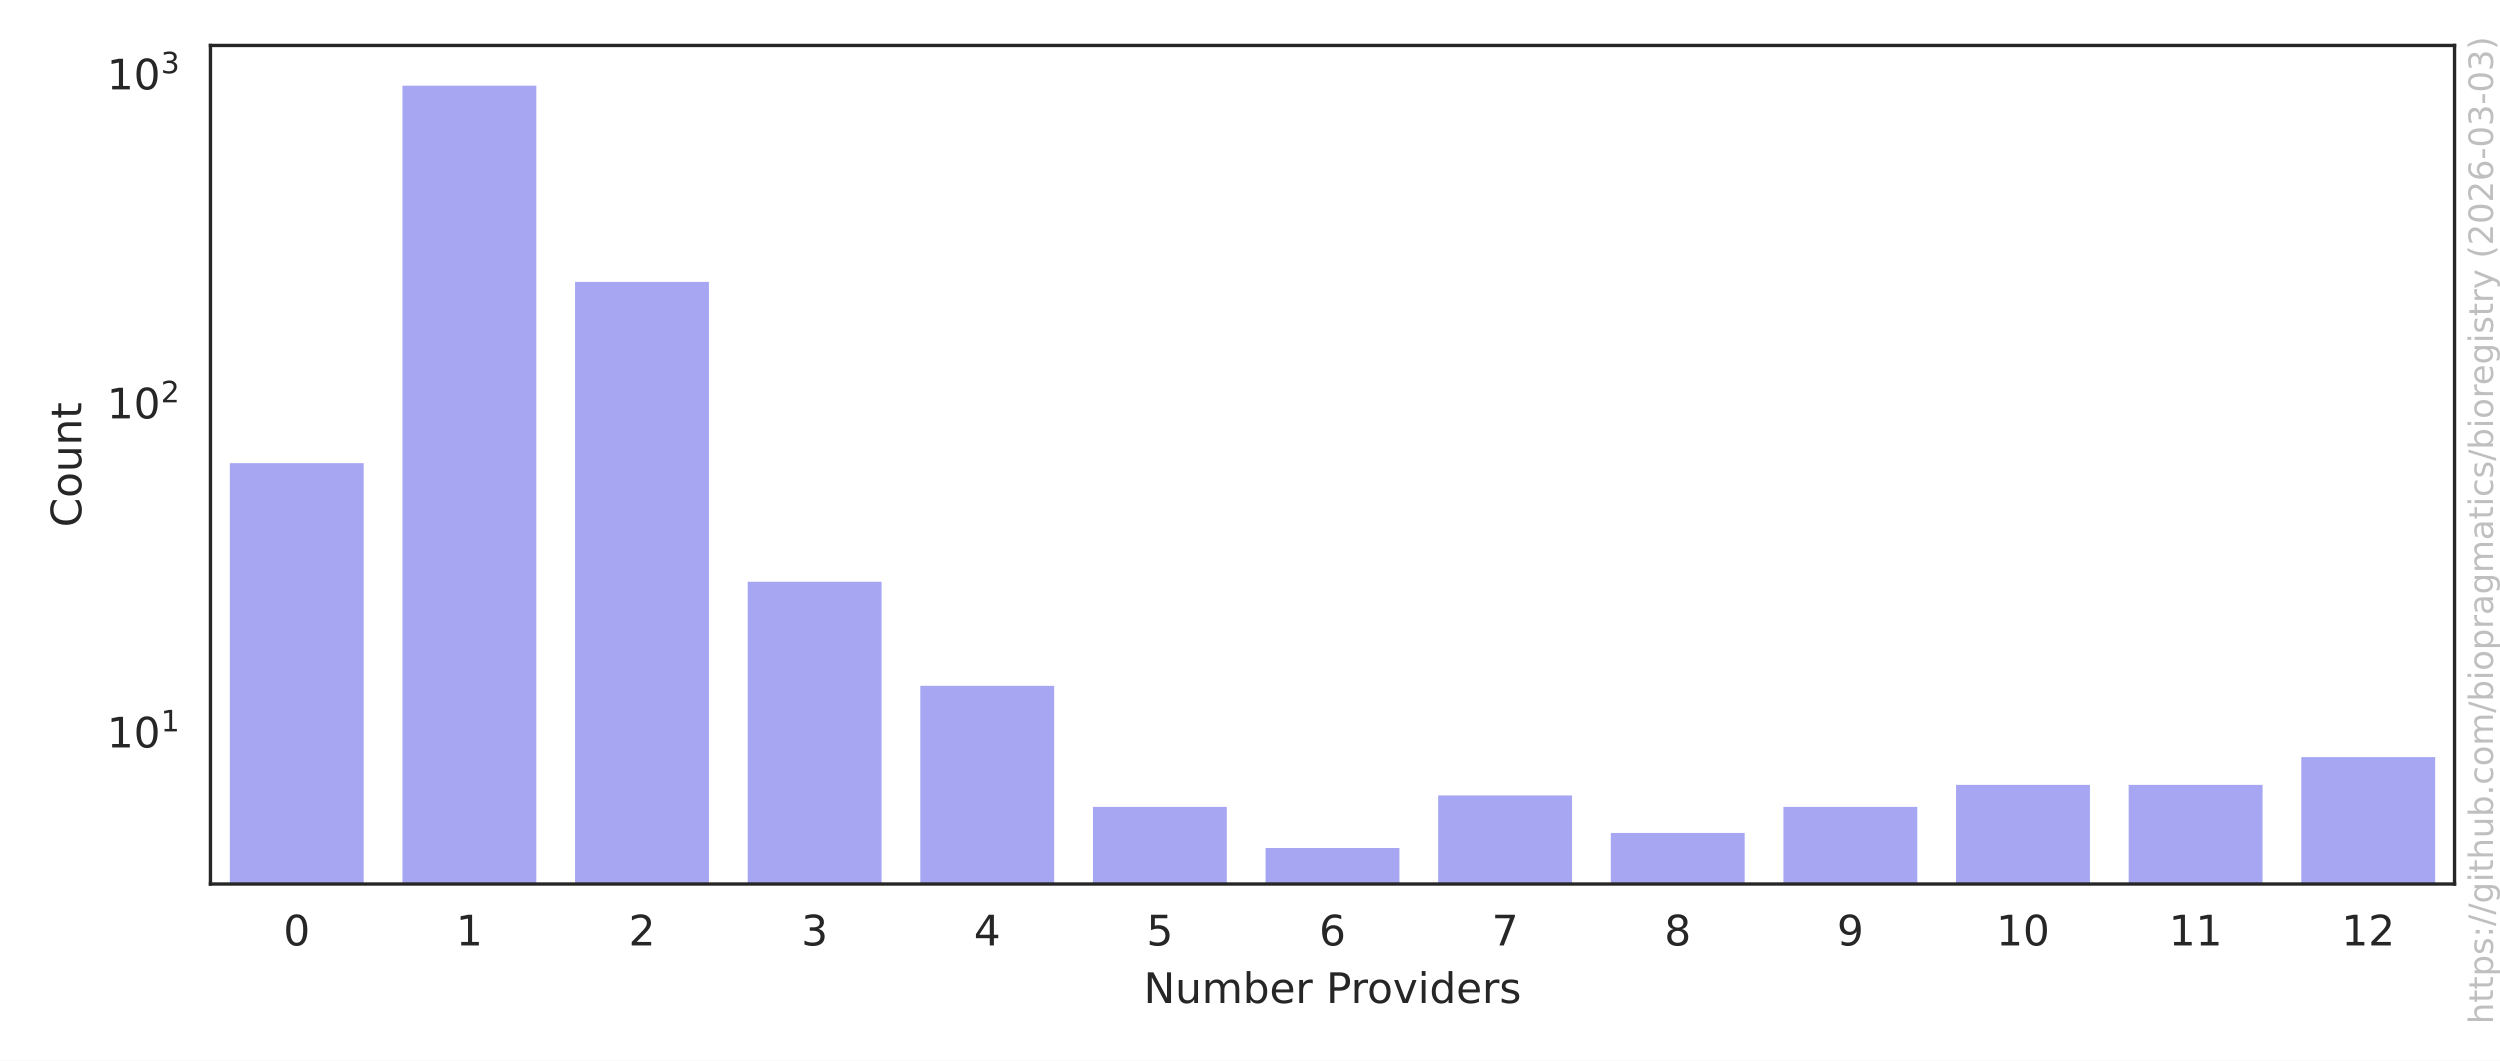
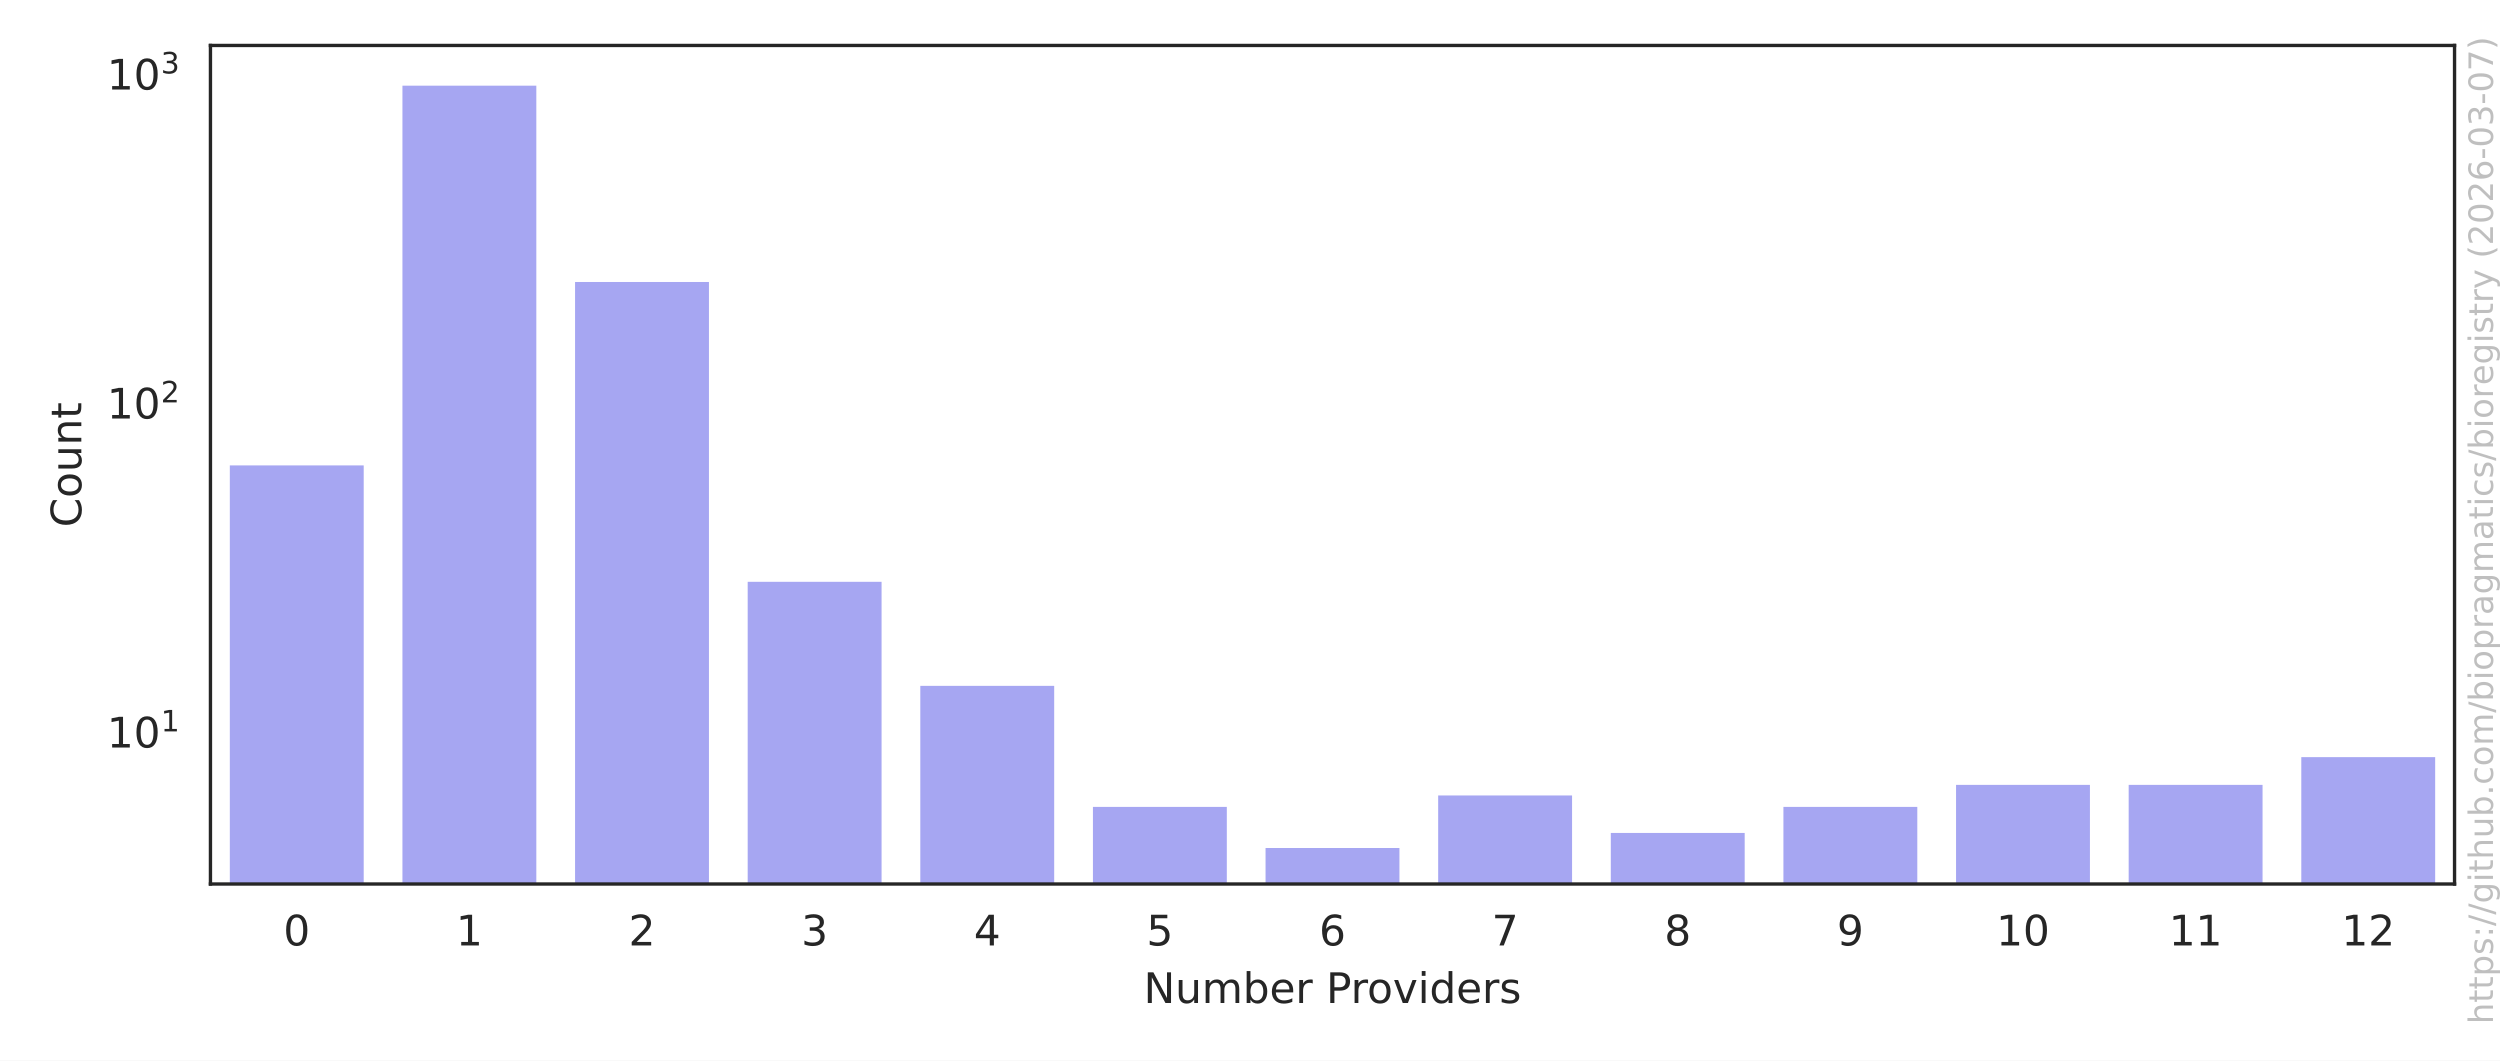
<svg xmlns="http://www.w3.org/2000/svg" xmlns:xlink="http://www.w3.org/1999/xlink" width="594pt" height="252pt" viewBox="0 0 594 252" version="1.1">
  <defs>
    <style type="text/css">*{stroke-linejoin: round; stroke-linecap: butt}</style>
  </defs>
  <g id="figure_1">
    <g id="patch_1">
      <path d="M 0 252  L 594 252  L 594 0  L 0 0  z " style="fill: #ffffff" />
    </g>
    <g id="axes_1">
      <g id="patch_2">
        <path d="M 50.003 210.04  L 583.2 210.04  L 583.2 10.8  L 50.003 10.8  z " style="fill: #ffffff" />
      </g>
      <g id="matplotlib.axis_1">
        <g id="xtick_1">
          <g id="text_1">
            <g style="fill: #262626" transform="translate(67.32902 224.6384) scale(0.1 -0.1)">
              <defs>
                <path id="DejaVuSans-30" d="M 2034 4250  Q 1547 4250 1301 3770  Q 1056 3291 1056 2328  Q 1056 1369 1301 889  Q 1547 409 2034 409  Q 2525 409 2770 889  Q 3016 1369 3016 2328  Q 3016 3291 2770 3770  Q 2525 4250 2034 4250  z M 2034 4750  Q 2819 4750 3233 4129  Q 3647 3509 3647 2328  Q 3647 1150 3233 529  Q 2819 -91 2034 -91  Q 1250 -91 836 529  Q 422 1150 422 2328  Q 422 3509 836 4129  Q 1250 4750 2034 4750  z " transform="scale(0.015625)" />
              </defs>
              <use xlink:href="#DejaVuSans-30" />
            </g>
          </g>
        </g>
        <g id="xtick_2">
          <g id="text_2">
            <g style="fill: #262626" transform="translate(108.3442 224.6384) scale(0.1 -0.1)">
              <defs>
                <path id="DejaVuSans-31" d="M 794 531  L 1825 531  L 1825 4091  L 703 3866  L 703 4441  L 1819 4666  L 2450 4666  L 2450 531  L 3481 531  L 3481 0  L 794 0  L 794 531  z " transform="scale(0.015625)" />
              </defs>
              <use xlink:href="#DejaVuSans-31" />
            </g>
          </g>
        </g>
        <g id="xtick_3">
          <g id="text_3">
            <g style="fill: #262626" transform="translate(149.3594 224.6384) scale(0.1 -0.1)">
              <defs>
                <path id="DejaVuSans-32" d="M 1228 531  L 3431 531  L 3431 0  L 469 0  L 469 531  Q 828 903 1448 1529  Q 2069 2156 2228 2338  Q 2531 2678 2651 2914  Q 2772 3150 2772 3378  Q 2772 3750 2511 3984  Q 2250 4219 1831 4219  Q 1534 4219 1204 4116  Q 875 4013 500 3803  L 500 4441  Q 881 4594 1212 4672  Q 1544 4750 1819 4750  Q 2544 4750 2975 4387  Q 3406 4025 3406 3419  Q 3406 3131 3298 2873  Q 3191 2616 2906 2266  Q 2828 2175 2409 1742  Q 1991 1309 1228 531  z " transform="scale(0.015625)" />
              </defs>
              <use xlink:href="#DejaVuSans-32" />
            </g>
          </g>
        </g>
        <g id="xtick_4">
          <g id="text_4">
            <g style="fill: #262626" transform="translate(190.3746 224.6384) scale(0.1 -0.1)">
              <defs>
                <path id="DejaVuSans-33" d="M 2597 2516  Q 3050 2419 3304 2112  Q 3559 1806 3559 1356  Q 3559 666 3084 287  Q 2609 -91 1734 -91  Q 1441 -91 1130 -33  Q 819 25 488 141  L 488 750  Q 750 597 1062 519  Q 1375 441 1716 441  Q 2309 441 2620 675  Q 2931 909 2931 1356  Q 2931 1769 2642 2001  Q 2353 2234 1838 2234  L 1294 2234  L 1294 2753  L 1863 2753  Q 2328 2753 2575 2939  Q 2822 3125 2822 3475  Q 2822 3834 2567 4026  Q 2313 4219 1838 4219  Q 1578 4219 1281 4162  Q 984 4106 628 3988  L 628 4550  Q 988 4650 1302 4700  Q 1616 4750 1894 4750  Q 2613 4750 3031 4423  Q 3450 4097 3450 3541  Q 3450 3153 3228 2886  Q 3006 2619 2597 2516  z " transform="scale(0.015625)" />
              </defs>
              <use xlink:href="#DejaVuSans-33" />
            </g>
          </g>
        </g>
        <g id="xtick_5">
          <g id="text_5">
            <g style="fill: #262626" transform="translate(231.3897 224.6384) scale(0.1 -0.1)">
              <defs>
                <path id="DejaVuSans-34" d="M 2419 4116  L 825 1625  L 2419 1625  L 2419 4116  z M 2253 4666  L 3047 4666  L 3047 1625  L 3713 1625  L 3713 1100  L 3047 1100  L 3047 0  L 2419 0  L 2419 1100  L 313 1100  L 313 1709  L 2253 4666  z " transform="scale(0.015625)" />
              </defs>
              <use xlink:href="#DejaVuSans-34" />
            </g>
          </g>
        </g>
        <g id="xtick_6">
          <g id="text_6">
            <g style="fill: #262626" transform="translate(272.4049 224.6384) scale(0.1 -0.1)">
              <defs>
                <path id="DejaVuSans-35" d="M 691 4666  L 3169 4666  L 3169 4134  L 1269 4134  L 1269 2991  Q 1406 3038 1543 3061  Q 1681 3084 1819 3084  Q 2600 3084 3056 2656  Q 3513 2228 3513 1497  Q 3513 744 3044 326  Q 2575 -91 1722 -91  Q 1428 -91 1123 -41  Q 819 9 494 109  L 494 744  Q 775 591 1075 516  Q 1375 441 1709 441  Q 2250 441 2565 725  Q 2881 1009 2881 1497  Q 2881 1984 2565 2268  Q 2250 2553 1709 2553  Q 1456 2553 1204 2497  Q 953 2441 691 2322  L 691 4666  z " transform="scale(0.015625)" />
              </defs>
              <use xlink:href="#DejaVuSans-35" />
            </g>
          </g>
        </g>
        <g id="xtick_7">
          <g id="text_7">
            <g style="fill: #262626" transform="translate(313.4201 224.6384) scale(0.1 -0.1)">
              <defs>
                <path id="DejaVuSans-36" d="M 2113 2584  Q 1688 2584 1439 2293  Q 1191 2003 1191 1497  Q 1191 994 1439 701  Q 1688 409 2113 409  Q 2538 409 2786 701  Q 3034 994 3034 1497  Q 3034 2003 2786 2293  Q 2538 2584 2113 2584  z M 3366 4563  L 3366 3988  Q 3128 4100 2886 4159  Q 2644 4219 2406 4219  Q 1781 4219 1451 3797  Q 1122 3375 1075 2522  Q 1259 2794 1537 2939  Q 1816 3084 2150 3084  Q 2853 3084 3261 2657  Q 3669 2231 3669 1497  Q 3669 778 3244 343  Q 2819 -91 2113 -91  Q 1303 -91 875 529  Q 447 1150 447 2328  Q 447 3434 972 4092  Q 1497 4750 2381 4750  Q 2619 4750 2861 4703  Q 3103 4656 3366 4563  z " transform="scale(0.015625)" />
              </defs>
              <use xlink:href="#DejaVuSans-36" />
            </g>
          </g>
        </g>
        <g id="xtick_8">
          <g id="text_8">
            <g style="fill: #262626" transform="translate(354.4353 224.6384) scale(0.1 -0.1)">
              <defs>
                <path id="DejaVuSans-37" d="M 525 4666  L 3525 4666  L 3525 4397  L 1831 0  L 1172 0  L 2766 4134  L 525 4134  L 525 4666  z " transform="scale(0.015625)" />
              </defs>
              <use xlink:href="#DejaVuSans-37" />
            </g>
          </g>
        </g>
        <g id="xtick_9">
          <g id="text_9">
            <g style="fill: #262626" transform="translate(395.4504 224.6384) scale(0.1 -0.1)">
              <defs>
                <path id="DejaVuSans-38" d="M 2034 2216  Q 1584 2216 1326 1975  Q 1069 1734 1069 1313  Q 1069 891 1326 650  Q 1584 409 2034 409  Q 2484 409 2743 651  Q 3003 894 3003 1313  Q 3003 1734 2745 1975  Q 2488 2216 2034 2216  z M 1403 2484  Q 997 2584 770 2862  Q 544 3141 544 3541  Q 544 4100 942 4425  Q 1341 4750 2034 4750  Q 2731 4750 3128 4425  Q 3525 4100 3525 3541  Q 3525 3141 3298 2862  Q 3072 2584 2669 2484  Q 3125 2378 3379 2068  Q 3634 1759 3634 1313  Q 3634 634 3220 271  Q 2806 -91 2034 -91  Q 1263 -91 848 271  Q 434 634 434 1313  Q 434 1759 690 2068  Q 947 2378 1403 2484  z M 1172 3481  Q 1172 3119 1398 2916  Q 1625 2713 2034 2713  Q 2441 2713 2670 2916  Q 2900 3119 2900 3481  Q 2900 3844 2670 4047  Q 2441 4250 2034 4250  Q 1625 4250 1398 4047  Q 1172 3844 1172 3481  z " transform="scale(0.015625)" />
              </defs>
              <use xlink:href="#DejaVuSans-38" />
            </g>
          </g>
        </g>
        <g id="xtick_10">
          <g id="text_10">
            <g style="fill: #262626" transform="translate(436.4656 224.6384) scale(0.1 -0.1)">
              <defs>
                <path id="DejaVuSans-39" d="M 703 97  L 703 672  Q 941 559 1184 500  Q 1428 441 1663 441  Q 2288 441 2617 861  Q 2947 1281 2994 2138  Q 2813 1869 2534 1725  Q 2256 1581 1919 1581  Q 1219 1581 811 2004  Q 403 2428 403 3163  Q 403 3881 828 4315  Q 1253 4750 1959 4750  Q 2769 4750 3195 4129  Q 3622 3509 3622 2328  Q 3622 1225 3098 567  Q 2575 -91 1691 -91  Q 1453 -91 1209 -44  Q 966 3 703 97  z M 1959 2075  Q 2384 2075 2632 2365  Q 2881 2656 2881 3163  Q 2881 3666 2632 3958  Q 2384 4250 1959 4250  Q 1534 4250 1286 3958  Q 1038 3666 1038 3163  Q 1038 2656 1286 2365  Q 1534 2075 1959 2075  z " transform="scale(0.015625)" />
              </defs>
              <use xlink:href="#DejaVuSans-39" />
            </g>
          </g>
        </g>
        <g id="xtick_11">
          <g id="text_11">
            <g style="fill: #262626" transform="translate(474.2996 224.6384) scale(0.1 -0.1)">
              <use xlink:href="#DejaVuSans-31" />
              <use xlink:href="#DejaVuSans-30" transform="translate(63.62305 0)" />
            </g>
          </g>
        </g>
        <g id="xtick_12">
          <g id="text_12">
            <g style="fill: #262626" transform="translate(515.3147 224.6384) scale(0.1 -0.1)">
              <use xlink:href="#DejaVuSans-31" />
              <use xlink:href="#DejaVuSans-31" transform="translate(63.62305 0)" />
            </g>
          </g>
        </g>
        <g id="xtick_13">
          <g id="text_13">
            <g style="fill: #262626" transform="translate(556.3299 224.6384) scale(0.1 -0.1)">
              <use xlink:href="#DejaVuSans-31" />
              <use xlink:href="#DejaVuSans-32" transform="translate(63.62305 0)" />
            </g>
          </g>
        </g>
        <g id="text_14">
          <g style="fill: #262626" transform="translate(271.7373 238.3166) scale(0.1 -0.1)">
            <defs>
              <path id="DejaVuSans-4e" d="M 628 4666  L 1478 4666  L 3547 763  L 3547 4666  L 4159 4666  L 4159 0  L 3309 0  L 1241 3903  L 1241 0  L 628 0  L 628 4666  z " transform="scale(0.015625)" />
              <path id="DejaVuSans-75" d="M 544 1381  L 544 3500  L 1119 3500  L 1119 1403  Q 1119 906 1312 657  Q 1506 409 1894 409  Q 2359 409 2629 706  Q 2900 1003 2900 1516  L 2900 3500  L 3475 3500  L 3475 0  L 2900 0  L 2900 538  Q 2691 219 2414 64  Q 2138 -91 1772 -91  Q 1169 -91 856 284  Q 544 659 544 1381  z M 1991 3584  L 1991 3584  z " transform="scale(0.015625)" />
              <path id="DejaVuSans-6d" d="M 3328 2828  Q 3544 3216 3844 3400  Q 4144 3584 4550 3584  Q 5097 3584 5394 3201  Q 5691 2819 5691 2113  L 5691 0  L 5113 0  L 5113 2094  Q 5113 2597 4934 2840  Q 4756 3084 4391 3084  Q 3944 3084 3684 2787  Q 3425 2491 3425 1978  L 3425 0  L 2847 0  L 2847 2094  Q 2847 2600 2669 2842  Q 2491 3084 2119 3084  Q 1678 3084 1418 2786  Q 1159 2488 1159 1978  L 1159 0  L 581 0  L 581 3500  L 1159 3500  L 1159 2956  Q 1356 3278 1631 3431  Q 1906 3584 2284 3584  Q 2666 3584 2933 3390  Q 3200 3197 3328 2828  z " transform="scale(0.015625)" />
              <path id="DejaVuSans-62" d="M 3116 1747  Q 3116 2381 2855 2742  Q 2594 3103 2138 3103  Q 1681 3103 1420 2742  Q 1159 2381 1159 1747  Q 1159 1113 1420 752  Q 1681 391 2138 391  Q 2594 391 2855 752  Q 3116 1113 3116 1747  z M 1159 2969  Q 1341 3281 1617 3432  Q 1894 3584 2278 3584  Q 2916 3584 3314 3078  Q 3713 2572 3713 1747  Q 3713 922 3314 415  Q 2916 -91 2278 -91  Q 1894 -91 1617 61  Q 1341 213 1159 525  L 1159 0  L 581 0  L 581 4863  L 1159 4863  L 1159 2969  z " transform="scale(0.015625)" />
              <path id="DejaVuSans-65" d="M 3597 1894  L 3597 1613  L 953 1613  Q 991 1019 1311 708  Q 1631 397 2203 397  Q 2534 397 2845 478  Q 3156 559 3463 722  L 3463 178  Q 3153 47 2828 -22  Q 2503 -91 2169 -91  Q 1331 -91 842 396  Q 353 884 353 1716  Q 353 2575 817 3079  Q 1281 3584 2069 3584  Q 2775 3584 3186 3129  Q 3597 2675 3597 1894  z M 3022 2063  Q 3016 2534 2758 2815  Q 2500 3097 2075 3097  Q 1594 3097 1305 2825  Q 1016 2553 972 2059  L 3022 2063  z " transform="scale(0.015625)" />
              <path id="DejaVuSans-72" d="M 2631 2963  Q 2534 3019 2420 3045  Q 2306 3072 2169 3072  Q 1681 3072 1420 2755  Q 1159 2438 1159 1844  L 1159 0  L 581 0  L 581 3500  L 1159 3500  L 1159 2956  Q 1341 3275 1631 3429  Q 1922 3584 2338 3584  Q 2397 3584 2469 3576  Q 2541 3569 2628 3553  L 2631 2963  z " transform="scale(0.015625)" />
              <path id="DejaVuSans-20" transform="scale(0.015625)" />
              <path id="DejaVuSans-50" d="M 1259 4147  L 1259 2394  L 2053 2394  Q 2494 2394 2734 2622  Q 2975 2850 2975 3272  Q 2975 3691 2734 3919  Q 2494 4147 2053 4147  L 1259 4147  z M 628 4666  L 2053 4666  Q 2838 4666 3239 4311  Q 3641 3956 3641 3272  Q 3641 2581 3239 2228  Q 2838 1875 2053 1875  L 1259 1875  L 1259 0  L 628 0  L 628 4666  z " transform="scale(0.015625)" />
              <path id="DejaVuSans-6f" d="M 1959 3097  Q 1497 3097 1228 2736  Q 959 2375 959 1747  Q 959 1119 1226 758  Q 1494 397 1959 397  Q 2419 397 2687 759  Q 2956 1122 2956 1747  Q 2956 2369 2687 2733  Q 2419 3097 1959 3097  z M 1959 3584  Q 2709 3584 3137 3096  Q 3566 2609 3566 1747  Q 3566 888 3137 398  Q 2709 -91 1959 -91  Q 1206 -91 779 398  Q 353 888 353 1747  Q 353 2609 779 3096  Q 1206 3584 1959 3584  z " transform="scale(0.015625)" />
              <path id="DejaVuSans-76" d="M 191 3500  L 800 3500  L 1894 563  L 2988 3500  L 3597 3500  L 2284 0  L 1503 0  L 191 3500  z " transform="scale(0.015625)" />
              <path id="DejaVuSans-69" d="M 603 3500  L 1178 3500  L 1178 0  L 603 0  L 603 3500  z M 603 4863  L 1178 4863  L 1178 4134  L 603 4134  L 603 4863  z " transform="scale(0.015625)" />
              <path id="DejaVuSans-64" d="M 2906 2969  L 2906 4863  L 3481 4863  L 3481 0  L 2906 0  L 2906 525  Q 2725 213 2448 61  Q 2172 -91 1784 -91  Q 1150 -91 751 415  Q 353 922 353 1747  Q 353 2572 751 3078  Q 1150 3584 1784 3584  Q 2172 3584 2448 3432  Q 2725 3281 2906 2969  z M 947 1747  Q 947 1113 1208 752  Q 1469 391 1925 391  Q 2381 391 2643 752  Q 2906 1113 2906 1747  Q 2906 2381 2643 2742  Q 2381 3103 1925 3103  Q 1469 3103 1208 2742  Q 947 2381 947 1747  z " transform="scale(0.015625)" />
              <path id="DejaVuSans-73" d="M 2834 3397  L 2834 2853  Q 2591 2978 2328 3040  Q 2066 3103 1784 3103  Q 1356 3103 1142 2972  Q 928 2841 928 2578  Q 928 2378 1081 2264  Q 1234 2150 1697 2047  L 1894 2003  Q 2506 1872 2764 1633  Q 3022 1394 3022 966  Q 3022 478 2636 193  Q 2250 -91 1575 -91  Q 1294 -91 989 -36  Q 684 19 347 128  L 347 722  Q 666 556 975 473  Q 1284 391 1588 391  Q 1994 391 2212 530  Q 2431 669 2431 922  Q 2431 1156 2273 1281  Q 2116 1406 1581 1522  L 1381 1569  Q 847 1681 609 1914  Q 372 2147 372 2553  Q 372 3047 722 3315  Q 1072 3584 1716 3584  Q 2034 3584 2315 3537  Q 2597 3491 2834 3397  z " transform="scale(0.015625)" />
            </defs>
            <use xlink:href="#DejaVuSans-4e" />
            <use xlink:href="#DejaVuSans-75" transform="translate(74.80469 0)" />
            <use xlink:href="#DejaVuSans-6d" transform="translate(138.1836 0)" />
            <use xlink:href="#DejaVuSans-62" transform="translate(235.5957 0)" />
            <use xlink:href="#DejaVuSans-65" transform="translate(299.0723 0)" />
            <use xlink:href="#DejaVuSans-72" transform="translate(360.5957 0)" />
            <use xlink:href="#DejaVuSans-20" transform="translate(401.709 0)" />
            <use xlink:href="#DejaVuSans-50" transform="translate(433.4961 0)" />
            <use xlink:href="#DejaVuSans-72" transform="translate(492.0488 0)" />
            <use xlink:href="#DejaVuSans-6f" transform="translate(530.9121 0)" />
            <use xlink:href="#DejaVuSans-76" transform="translate(592.0938 0)" />
            <use xlink:href="#DejaVuSans-69" transform="translate(651.2734 0)" />
            <use xlink:href="#DejaVuSans-64" transform="translate(679.0566 0)" />
            <use xlink:href="#DejaVuSans-65" transform="translate(742.5332 0)" />
            <use xlink:href="#DejaVuSans-72" transform="translate(804.0566 0)" />
            <use xlink:href="#DejaVuSans-73" transform="translate(845.1699 0)" />
          </g>
        </g>
      </g>
      <g id="matplotlib.axis_2">
        <g id="ytick_1">
          <g id="text_15">
-             <g style="fill: #262626" transform="translate(25.40269 177.6722) scale(0.1 -0.1)">
+             <g style="fill: #262626" transform="translate(25.40269 177.6777) scale(0.1 -0.1)">
              <use xlink:href="#DejaVuSans-31" transform="translate(0 0.684375)" />
              <use xlink:href="#DejaVuSans-30" transform="translate(63.62305 0.684375)" />
              <use xlink:href="#DejaVuSans-31" transform="translate(128.2031 38.96563) scale(0.7)" />
            </g>
          </g>
        </g>
        <g id="ytick_2">
          <g id="text_16">
-             <g style="fill: #262626" transform="translate(25.40269 99.49572) scale(0.1 -0.1)">
+             <g style="fill: #262626" transform="translate(25.40269 99.51685) scale(0.1 -0.1)">
              <use xlink:href="#DejaVuSans-31" transform="translate(0 0.765625)" />
              <use xlink:href="#DejaVuSans-30" transform="translate(63.62305 0.765625)" />
              <use xlink:href="#DejaVuSans-32" transform="translate(128.2031 39.04688) scale(0.7)" />
            </g>
          </g>
        </g>
        <g id="ytick_3">
          <g id="text_17">
-             <g style="fill: #262626" transform="translate(25.40269 21.31922) scale(0.1 -0.1)">
+             <g style="fill: #262626" transform="translate(25.40269 21.35604) scale(0.1 -0.1)">
              <use xlink:href="#DejaVuSans-31" transform="translate(0 0.765625)" />
              <use xlink:href="#DejaVuSans-30" transform="translate(63.62305 0.765625)" />
              <use xlink:href="#DejaVuSans-33" transform="translate(128.2031 39.04688) scale(0.7)" />
            </g>
          </g>
        </g>
        <g id="ytick_4" />
        <g id="ytick_5" />
        <g id="ytick_6" />
        <g id="ytick_7" />
        <g id="ytick_8" />
        <g id="ytick_9" />
        <g id="ytick_10" />
        <g id="ytick_11" />
        <g id="ytick_12" />
        <g id="ytick_13" />
        <g id="ytick_14" />
        <g id="ytick_15" />
        <g id="ytick_16" />
        <g id="ytick_17" />
        <g id="ytick_18" />
        <g id="ytick_19" />
        <g id="ytick_20" />
        <g id="ytick_21" />
        <g id="ytick_22" />
        <g id="ytick_23" />
        <g id="ytick_24" />
        <g id="ytick_25" />
        <g id="text_18">
          <g style="fill: #262626" transform="translate(19.323 125.2684) rotate(-90) scale(0.1 -0.1)">
            <defs>
              <path id="DejaVuSans-43" d="M 4122 4306  L 4122 3641  Q 3803 3938 3442 4084  Q 3081 4231 2675 4231  Q 1875 4231 1450 3742  Q 1025 3253 1025 2328  Q 1025 1406 1450 917  Q 1875 428 2675 428  Q 3081 428 3442 575  Q 3803 722 4122 1019  L 4122 359  Q 3791 134 3420 21  Q 3050 -91 2638 -91  Q 1578 -91 968 557  Q 359 1206 359 2328  Q 359 3453 968 4101  Q 1578 4750 2638 4750  Q 3056 4750 3426 4639  Q 3797 4528 4122 4306  z " transform="scale(0.015625)" />
              <path id="DejaVuSans-6e" d="M 3513 2113  L 3513 0  L 2938 0  L 2938 2094  Q 2938 2591 2744 2837  Q 2550 3084 2163 3084  Q 1697 3084 1428 2787  Q 1159 2491 1159 1978  L 1159 0  L 581 0  L 581 3500  L 1159 3500  L 1159 2956  Q 1366 3272 1645 3428  Q 1925 3584 2291 3584  Q 2894 3584 3203 3211  Q 3513 2838 3513 2113  z " transform="scale(0.015625)" />
              <path id="DejaVuSans-74" d="M 1172 4494  L 1172 3500  L 2356 3500  L 2356 3053  L 1172 3053  L 1172 1153  Q 1172 725 1289 603  Q 1406 481 1766 481  L 2356 481  L 2356 0  L 1766 0  Q 1100 0 847 248  Q 594 497 594 1153  L 594 3053  L 172 3053  L 172 3500  L 594 3500  L 594 4494  L 1172 4494  z " transform="scale(0.015625)" />
            </defs>
            <use xlink:href="#DejaVuSans-43" />
            <use xlink:href="#DejaVuSans-6f" transform="translate(69.82422 0)" />
            <use xlink:href="#DejaVuSans-75" transform="translate(131.0059 0)" />
            <use xlink:href="#DejaVuSans-6e" transform="translate(194.3848 0)" />
            <use xlink:href="#DejaVuSans-74" transform="translate(257.7637 0)" />
          </g>
        </g>
      </g>
      <g id="patch_3">
-         <path d="M 54.104 78428.549  L 86.916 78428.549  L 86.916 109.548  L 54.104 109.548  z " clip-path="url(#p05ede3ad39)" style="fill: #2020df; opacity: 0.4; stroke: #ffffff; stroke-linejoin: miter" />
+         <path d="M 54.104 78412.852  L 86.916 78412.852  L 86.916 110.08  L 54.104 110.08  z " clip-path="url(#p05ede3ad39)" style="fill: #2020df; opacity: 0.4; stroke: #ffffff; stroke-linejoin: miter" />
      </g>
      <g id="patch_4">
-         <path d="M 95.119 78428.549  L 127.932 78428.549  L 127.932 19.856  L 95.119 19.856  z " clip-path="url(#p05ede3ad39)" style="fill: #2020df; opacity: 0.4; stroke: #ffffff; stroke-linejoin: miter" />
+         <path d="M 95.119 78412.852  L 127.932 78412.852  L 127.932 19.856  L 95.119 19.856  z " clip-path="url(#p05ede3ad39)" style="fill: #2020df; opacity: 0.4; stroke: #ffffff; stroke-linejoin: miter" />
      </g>
      <g id="patch_5">
-         <path d="M 136.135 78428.549  L 168.947 78428.549  L 168.947 66.472  L 136.135 66.472  z " clip-path="url(#p05ede3ad39)" style="fill: #2020df; opacity: 0.4; stroke: #ffffff; stroke-linejoin: miter" />
+         <path d="M 136.135 78412.852  L 168.947 78412.852  L 168.947 66.499  L 136.135 66.499  z " clip-path="url(#p05ede3ad39)" style="fill: #2020df; opacity: 0.4; stroke: #ffffff; stroke-linejoin: miter" />
      </g>
      <g id="patch_6">
-         <path d="M 177.15 78428.549  L 209.962 78428.549  L 209.962 137.724  L 177.15 137.724  z " clip-path="url(#p05ede3ad39)" style="fill: #2020df; opacity: 0.4; stroke: #ffffff; stroke-linejoin: miter" />
+         <path d="M 177.15 78412.852  L 209.962 78412.852  L 209.962 137.737  L 177.15 137.737  z " clip-path="url(#p05ede3ad39)" style="fill: #2020df; opacity: 0.4; stroke: #ffffff; stroke-linejoin: miter" />
      </g>
      <g id="patch_7">
-         <path d="M 218.165 78428.549  L 250.977 78428.549  L 250.977 162.449  L 218.165 162.449  z " clip-path="url(#p05ede3ad39)" style="fill: #2020df; opacity: 0.4; stroke: #ffffff; stroke-linejoin: miter" />
+         <path d="M 218.165 78412.852  L 250.977 78412.852  L 250.977 162.457  L 218.165 162.457  z " clip-path="url(#p05ede3ad39)" style="fill: #2020df; opacity: 0.4; stroke: #ffffff; stroke-linejoin: miter" />
      </g>
      <g id="patch_8">
-         <path d="M 259.18 78428.549  L 291.992 78428.549  L 291.992 191.216  L 259.18 191.216  z " clip-path="url(#p05ede3ad39)" style="fill: #2020df; opacity: 0.4; stroke: #ffffff; stroke-linejoin: miter" />
+         <path d="M 259.18 78412.852  L 291.992 78412.852  L 291.992 191.218  L 259.18 191.218  z " clip-path="url(#p05ede3ad39)" style="fill: #2020df; opacity: 0.4; stroke: #ffffff; stroke-linejoin: miter" />
      </g>
      <g id="patch_9">
-         <path d="M 300.195 78428.549  L 333.007 78428.549  L 333.007 200.984  L 300.195 200.984  z " clip-path="url(#p05ede3ad39)" style="fill: #2020df; opacity: 0.4; stroke: #ffffff; stroke-linejoin: miter" />
+         <path d="M 300.195 78412.852  L 333.007 78412.852  L 333.007 200.984  L 300.195 200.984  z " clip-path="url(#p05ede3ad39)" style="fill: #2020df; opacity: 0.4; stroke: #ffffff; stroke-linejoin: miter" />
      </g>
      <g id="patch_10">
-         <path d="M 341.21 78428.549  L 374.023 78428.549  L 374.023 188.499  L 341.21 188.499  z " clip-path="url(#p05ede3ad39)" style="fill: #2020df; opacity: 0.4; stroke: #ffffff; stroke-linejoin: miter" />
+         <path d="M 341.21 78412.852  L 374.023 78412.852  L 374.023 188.501  L 341.21 188.501  z " clip-path="url(#p05ede3ad39)" style="fill: #2020df; opacity: 0.4; stroke: #ffffff; stroke-linejoin: miter" />
      </g>
      <g id="patch_11">
-         <path d="M 382.226 78428.549  L 415.038 78428.549  L 415.038 197.406  L 382.226 197.406  z " clip-path="url(#p05ede3ad39)" style="fill: #2020df; opacity: 0.4; stroke: #ffffff; stroke-linejoin: miter" />
+         <path d="M 382.226 78412.852  L 415.038 78412.852  L 415.038 197.407  L 382.226 197.407  z " clip-path="url(#p05ede3ad39)" style="fill: #2020df; opacity: 0.4; stroke: #ffffff; stroke-linejoin: miter" />
      </g>
      <g id="patch_12">
-         <path d="M 423.241 78428.549  L 456.053 78428.549  L 456.053 191.216  L 423.241 191.216  z " clip-path="url(#p05ede3ad39)" style="fill: #2020df; opacity: 0.4; stroke: #ffffff; stroke-linejoin: miter" />
+         <path d="M 423.241 78412.852  L 456.053 78412.852  L 456.053 191.218  L 423.241 191.218  z " clip-path="url(#p05ede3ad39)" style="fill: #2020df; opacity: 0.4; stroke: #ffffff; stroke-linejoin: miter" />
      </g>
      <g id="patch_13">
-         <path d="M 464.256 78428.549  L 497.068 78428.549  L 497.068 185.983  L 464.256 185.983  z " clip-path="url(#p05ede3ad39)" style="fill: #2020df; opacity: 0.4; stroke: #ffffff; stroke-linejoin: miter" />
+         <path d="M 464.256 78412.852  L 497.068 78412.852  L 497.068 185.986  L 464.256 185.986  z " clip-path="url(#p05ede3ad39)" style="fill: #2020df; opacity: 0.4; stroke: #ffffff; stroke-linejoin: miter" />
      </g>
      <g id="patch_14">
-         <path d="M 505.271 78428.549  L 538.083 78428.549  L 538.083 185.983  L 505.271 185.983  z " clip-path="url(#p05ede3ad39)" style="fill: #2020df; opacity: 0.4; stroke: #ffffff; stroke-linejoin: miter" />
+         <path d="M 505.271 78412.852  L 538.083 78412.852  L 538.083 185.986  L 505.271 185.986  z " clip-path="url(#p05ede3ad39)" style="fill: #2020df; opacity: 0.4; stroke: #ffffff; stroke-linejoin: miter" />
      </g>
      <g id="patch_15">
-         <path d="M 546.286 78428.549  L 579.098 78428.549  L 579.098 179.391  L 546.286 179.391  z " clip-path="url(#p05ede3ad39)" style="fill: #2020df; opacity: 0.4; stroke: #ffffff; stroke-linejoin: miter" />
+         <path d="M 546.286 78412.852  L 579.098 78412.852  L 579.098 179.395  L 546.286 179.395  z " clip-path="url(#p05ede3ad39)" style="fill: #2020df; opacity: 0.4; stroke: #ffffff; stroke-linejoin: miter" />
      </g>
      <g id="patch_16">
        <path d="M 50.003 210.04  L 50.003 10.8  " style="fill: none; stroke: #262626; stroke-width: 0.8; stroke-linejoin: miter; stroke-linecap: square" />
      </g>
      <g id="patch_17">
        <path d="M 583.2 210.04  L 583.2 10.8  " style="fill: none; stroke: #262626; stroke-width: 0.8; stroke-linejoin: miter; stroke-linecap: square" />
      </g>
      <g id="patch_18">
        <path d="M 50.003 210.04  L 583.2 210.04  " style="fill: none; stroke: #262626; stroke-width: 0.8; stroke-linejoin: miter; stroke-linecap: square" />
      </g>
      <g id="patch_19">
        <path d="M 50.003 10.8  L 583.2 10.8  " style="fill: none; stroke: #262626; stroke-width: 0.8; stroke-linejoin: miter; stroke-linecap: square" />
      </g>
    </g>
    <g id="text_19">
      <g style="fill: #808080; opacity: 0.5" transform="translate(592.3362 243.3237) rotate(-90) scale(0.08 -0.08)">
        <defs>
          <path id="DejaVuSans-68" d="M 3513 2113  L 3513 0  L 2938 0  L 2938 2094  Q 2938 2591 2744 2837  Q 2550 3084 2163 3084  Q 1697 3084 1428 2787  Q 1159 2491 1159 1978  L 1159 0  L 581 0  L 581 4863  L 1159 4863  L 1159 2956  Q 1366 3272 1645 3428  Q 1925 3584 2291 3584  Q 2894 3584 3203 3211  Q 3513 2838 3513 2113  z " transform="scale(0.015625)" />
          <path id="DejaVuSans-70" d="M 1159 525  L 1159 -1331  L 581 -1331  L 581 3500  L 1159 3500  L 1159 2969  Q 1341 3281 1617 3432  Q 1894 3584 2278 3584  Q 2916 3584 3314 3078  Q 3713 2572 3713 1747  Q 3713 922 3314 415  Q 2916 -91 2278 -91  Q 1894 -91 1617 61  Q 1341 213 1159 525  z M 3116 1747  Q 3116 2381 2855 2742  Q 2594 3103 2138 3103  Q 1681 3103 1420 2742  Q 1159 2381 1159 1747  Q 1159 1113 1420 752  Q 1681 391 2138 391  Q 2594 391 2855 752  Q 3116 1113 3116 1747  z " transform="scale(0.015625)" />
          <path id="DejaVuSans-3a" d="M 750 794  L 1409 794  L 1409 0  L 750 0  L 750 794  z M 750 3309  L 1409 3309  L 1409 2516  L 750 2516  L 750 3309  z " transform="scale(0.015625)" />
          <path id="DejaVuSans-2f" d="M 1625 4666  L 2156 4666  L 531 -594  L 0 -594  L 1625 4666  z " transform="scale(0.015625)" />
          <path id="DejaVuSans-67" d="M 2906 1791  Q 2906 2416 2648 2759  Q 2391 3103 1925 3103  Q 1463 3103 1205 2759  Q 947 2416 947 1791  Q 947 1169 1205 825  Q 1463 481 1925 481  Q 2391 481 2648 825  Q 2906 1169 2906 1791  z M 3481 434  Q 3481 -459 3084 -895  Q 2688 -1331 1869 -1331  Q 1566 -1331 1297 -1286  Q 1028 -1241 775 -1147  L 775 -588  Q 1028 -725 1275 -790  Q 1522 -856 1778 -856  Q 2344 -856 2625 -561  Q 2906 -266 2906 331  L 2906 616  Q 2728 306 2450 153  Q 2172 0 1784 0  Q 1141 0 747 490  Q 353 981 353 1791  Q 353 2603 747 3093  Q 1141 3584 1784 3584  Q 2172 3584 2450 3431  Q 2728 3278 2906 2969  L 2906 3500  L 3481 3500  L 3481 434  z " transform="scale(0.015625)" />
          <path id="DejaVuSans-2e" d="M 684 794  L 1344 794  L 1344 0  L 684 0  L 684 794  z " transform="scale(0.015625)" />
          <path id="DejaVuSans-63" d="M 3122 3366  L 3122 2828  Q 2878 2963 2633 3030  Q 2388 3097 2138 3097  Q 1578 3097 1268 2742  Q 959 2388 959 1747  Q 959 1106 1268 751  Q 1578 397 2138 397  Q 2388 397 2633 464  Q 2878 531 3122 666  L 3122 134  Q 2881 22 2623 -34  Q 2366 -91 2075 -91  Q 1284 -91 818 406  Q 353 903 353 1747  Q 353 2603 823 3093  Q 1294 3584 2113 3584  Q 2378 3584 2631 3529  Q 2884 3475 3122 3366  z " transform="scale(0.015625)" />
          <path id="DejaVuSans-61" d="M 2194 1759  Q 1497 1759 1228 1600  Q 959 1441 959 1056  Q 959 750 1161 570  Q 1363 391 1709 391  Q 2188 391 2477 730  Q 2766 1069 2766 1631  L 2766 1759  L 2194 1759  z M 3341 1997  L 3341 0  L 2766 0  L 2766 531  Q 2569 213 2275 61  Q 1981 -91 1556 -91  Q 1019 -91 701 211  Q 384 513 384 1019  Q 384 1609 779 1909  Q 1175 2209 1959 2209  L 2766 2209  L 2766 2266  Q 2766 2663 2505 2880  Q 2244 3097 1772 3097  Q 1472 3097 1187 3025  Q 903 2953 641 2809  L 641 3341  Q 956 3463 1253 3523  Q 1550 3584 1831 3584  Q 2591 3584 2966 3190  Q 3341 2797 3341 1997  z " transform="scale(0.015625)" />
          <path id="DejaVuSans-79" d="M 2059 -325  Q 1816 -950 1584 -1140  Q 1353 -1331 966 -1331  L 506 -1331  L 506 -850  L 844 -850  Q 1081 -850 1212 -737  Q 1344 -625 1503 -206  L 1606 56  L 191 3500  L 800 3500  L 1894 763  L 2988 3500  L 3597 3500  L 2059 -325  z " transform="scale(0.015625)" />
          <path id="DejaVuSans-28" d="M 1984 4856  Q 1566 4138 1362 3434  Q 1159 2731 1159 2009  Q 1159 1288 1364 580  Q 1569 -128 1984 -844  L 1484 -844  Q 1016 -109 783 600  Q 550 1309 550 2009  Q 550 2706 781 3412  Q 1013 4119 1484 4856  L 1984 4856  z " transform="scale(0.015625)" />
          <path id="DejaVuSans-2d" d="M 313 2009  L 1997 2009  L 1997 1497  L 313 1497  L 313 2009  z " transform="scale(0.015625)" />
          <path id="DejaVuSans-29" d="M 513 4856  L 1013 4856  Q 1481 4119 1714 3412  Q 1947 2706 1947 2009  Q 1947 1309 1714 600  Q 1481 -109 1013 -844  L 513 -844  Q 928 -128 1133 580  Q 1338 1288 1338 2009  Q 1338 2731 1133 3434  Q 928 4138 513 4856  z " transform="scale(0.015625)" />
        </defs>
        <use xlink:href="#DejaVuSans-68" />
        <use xlink:href="#DejaVuSans-74" transform="translate(63.37891 0)" />
        <use xlink:href="#DejaVuSans-74" transform="translate(102.5879 0)" />
        <use xlink:href="#DejaVuSans-70" transform="translate(141.7969 0)" />
        <use xlink:href="#DejaVuSans-73" transform="translate(205.2734 0)" />
        <use xlink:href="#DejaVuSans-3a" transform="translate(257.373 0)" />
        <use xlink:href="#DejaVuSans-2f" transform="translate(291.0645 0)" />
        <use xlink:href="#DejaVuSans-2f" transform="translate(324.7559 0)" />
        <use xlink:href="#DejaVuSans-67" transform="translate(358.4473 0)" />
        <use xlink:href="#DejaVuSans-69" transform="translate(421.9238 0)" />
        <use xlink:href="#DejaVuSans-74" transform="translate(449.707 0)" />
        <use xlink:href="#DejaVuSans-68" transform="translate(488.916 0)" />
        <use xlink:href="#DejaVuSans-75" transform="translate(552.2949 0)" />
        <use xlink:href="#DejaVuSans-62" transform="translate(615.6738 0)" />
        <use xlink:href="#DejaVuSans-2e" transform="translate(679.1504 0)" />
        <use xlink:href="#DejaVuSans-63" transform="translate(710.9375 0)" />
        <use xlink:href="#DejaVuSans-6f" transform="translate(765.918 0)" />
        <use xlink:href="#DejaVuSans-6d" transform="translate(827.0996 0)" />
        <use xlink:href="#DejaVuSans-2f" transform="translate(924.5117 0)" />
        <use xlink:href="#DejaVuSans-62" transform="translate(958.2031 0)" />
        <use xlink:href="#DejaVuSans-69" transform="translate(1021.68 0)" />
        <use xlink:href="#DejaVuSans-6f" transform="translate(1049.463 0)" />
        <use xlink:href="#DejaVuSans-70" transform="translate(1110.645 0)" />
        <use xlink:href="#DejaVuSans-72" transform="translate(1174.121 0)" />
        <use xlink:href="#DejaVuSans-61" transform="translate(1215.234 0)" />
        <use xlink:href="#DejaVuSans-67" transform="translate(1276.514 0)" />
        <use xlink:href="#DejaVuSans-6d" transform="translate(1339.99 0)" />
        <use xlink:href="#DejaVuSans-61" transform="translate(1437.402 0)" />
        <use xlink:href="#DejaVuSans-74" transform="translate(1498.682 0)" />
        <use xlink:href="#DejaVuSans-69" transform="translate(1537.891 0)" />
        <use xlink:href="#DejaVuSans-63" transform="translate(1565.674 0)" />
        <use xlink:href="#DejaVuSans-73" transform="translate(1620.654 0)" />
        <use xlink:href="#DejaVuSans-2f" transform="translate(1672.754 0)" />
        <use xlink:href="#DejaVuSans-62" transform="translate(1706.445 0)" />
        <use xlink:href="#DejaVuSans-69" transform="translate(1769.922 0)" />
        <use xlink:href="#DejaVuSans-6f" transform="translate(1797.705 0)" />
        <use xlink:href="#DejaVuSans-72" transform="translate(1858.887 0)" />
        <use xlink:href="#DejaVuSans-65" transform="translate(1897.75 0)" />
        <use xlink:href="#DejaVuSans-67" transform="translate(1959.273 0)" />
        <use xlink:href="#DejaVuSans-69" transform="translate(2022.75 0)" />
        <use xlink:href="#DejaVuSans-73" transform="translate(2050.533 0)" />
        <use xlink:href="#DejaVuSans-74" transform="translate(2102.633 0)" />
        <use xlink:href="#DejaVuSans-72" transform="translate(2141.842 0)" />
        <use xlink:href="#DejaVuSans-79" transform="translate(2182.955 0)" />
        <use xlink:href="#DejaVuSans-20" transform="translate(2242.135 0)" />
        <use xlink:href="#DejaVuSans-28" transform="translate(2273.922 0)" />
        <use xlink:href="#DejaVuSans-32" transform="translate(2312.936 0)" />
        <use xlink:href="#DejaVuSans-30" transform="translate(2376.559 0)" />
        <use xlink:href="#DejaVuSans-32" transform="translate(2440.182 0)" />
        <use xlink:href="#DejaVuSans-36" transform="translate(2503.805 0)" />
        <use xlink:href="#DejaVuSans-2d" transform="translate(2567.428 0)" />
        <use xlink:href="#DejaVuSans-30" transform="translate(2603.512 0)" />
        <use xlink:href="#DejaVuSans-33" transform="translate(2667.135 0)" />
        <use xlink:href="#DejaVuSans-2d" transform="translate(2730.758 0)" />
        <use xlink:href="#DejaVuSans-30" transform="translate(2766.842 0)" />
-         <use xlink:href="#DejaVuSans-33" transform="translate(2830.465 0)" />
+         <use xlink:href="#DejaVuSans-37" transform="translate(2830.465 0)" />
        <use xlink:href="#DejaVuSans-29" transform="translate(2894.088 0)" />
      </g>
    </g>
  </g>
  <defs>
    <clipPath id="p05ede3ad39">
      <rect x="50.003" y="10.8" width="533.197" height="199.24" />
    </clipPath>
  </defs>
</svg>
